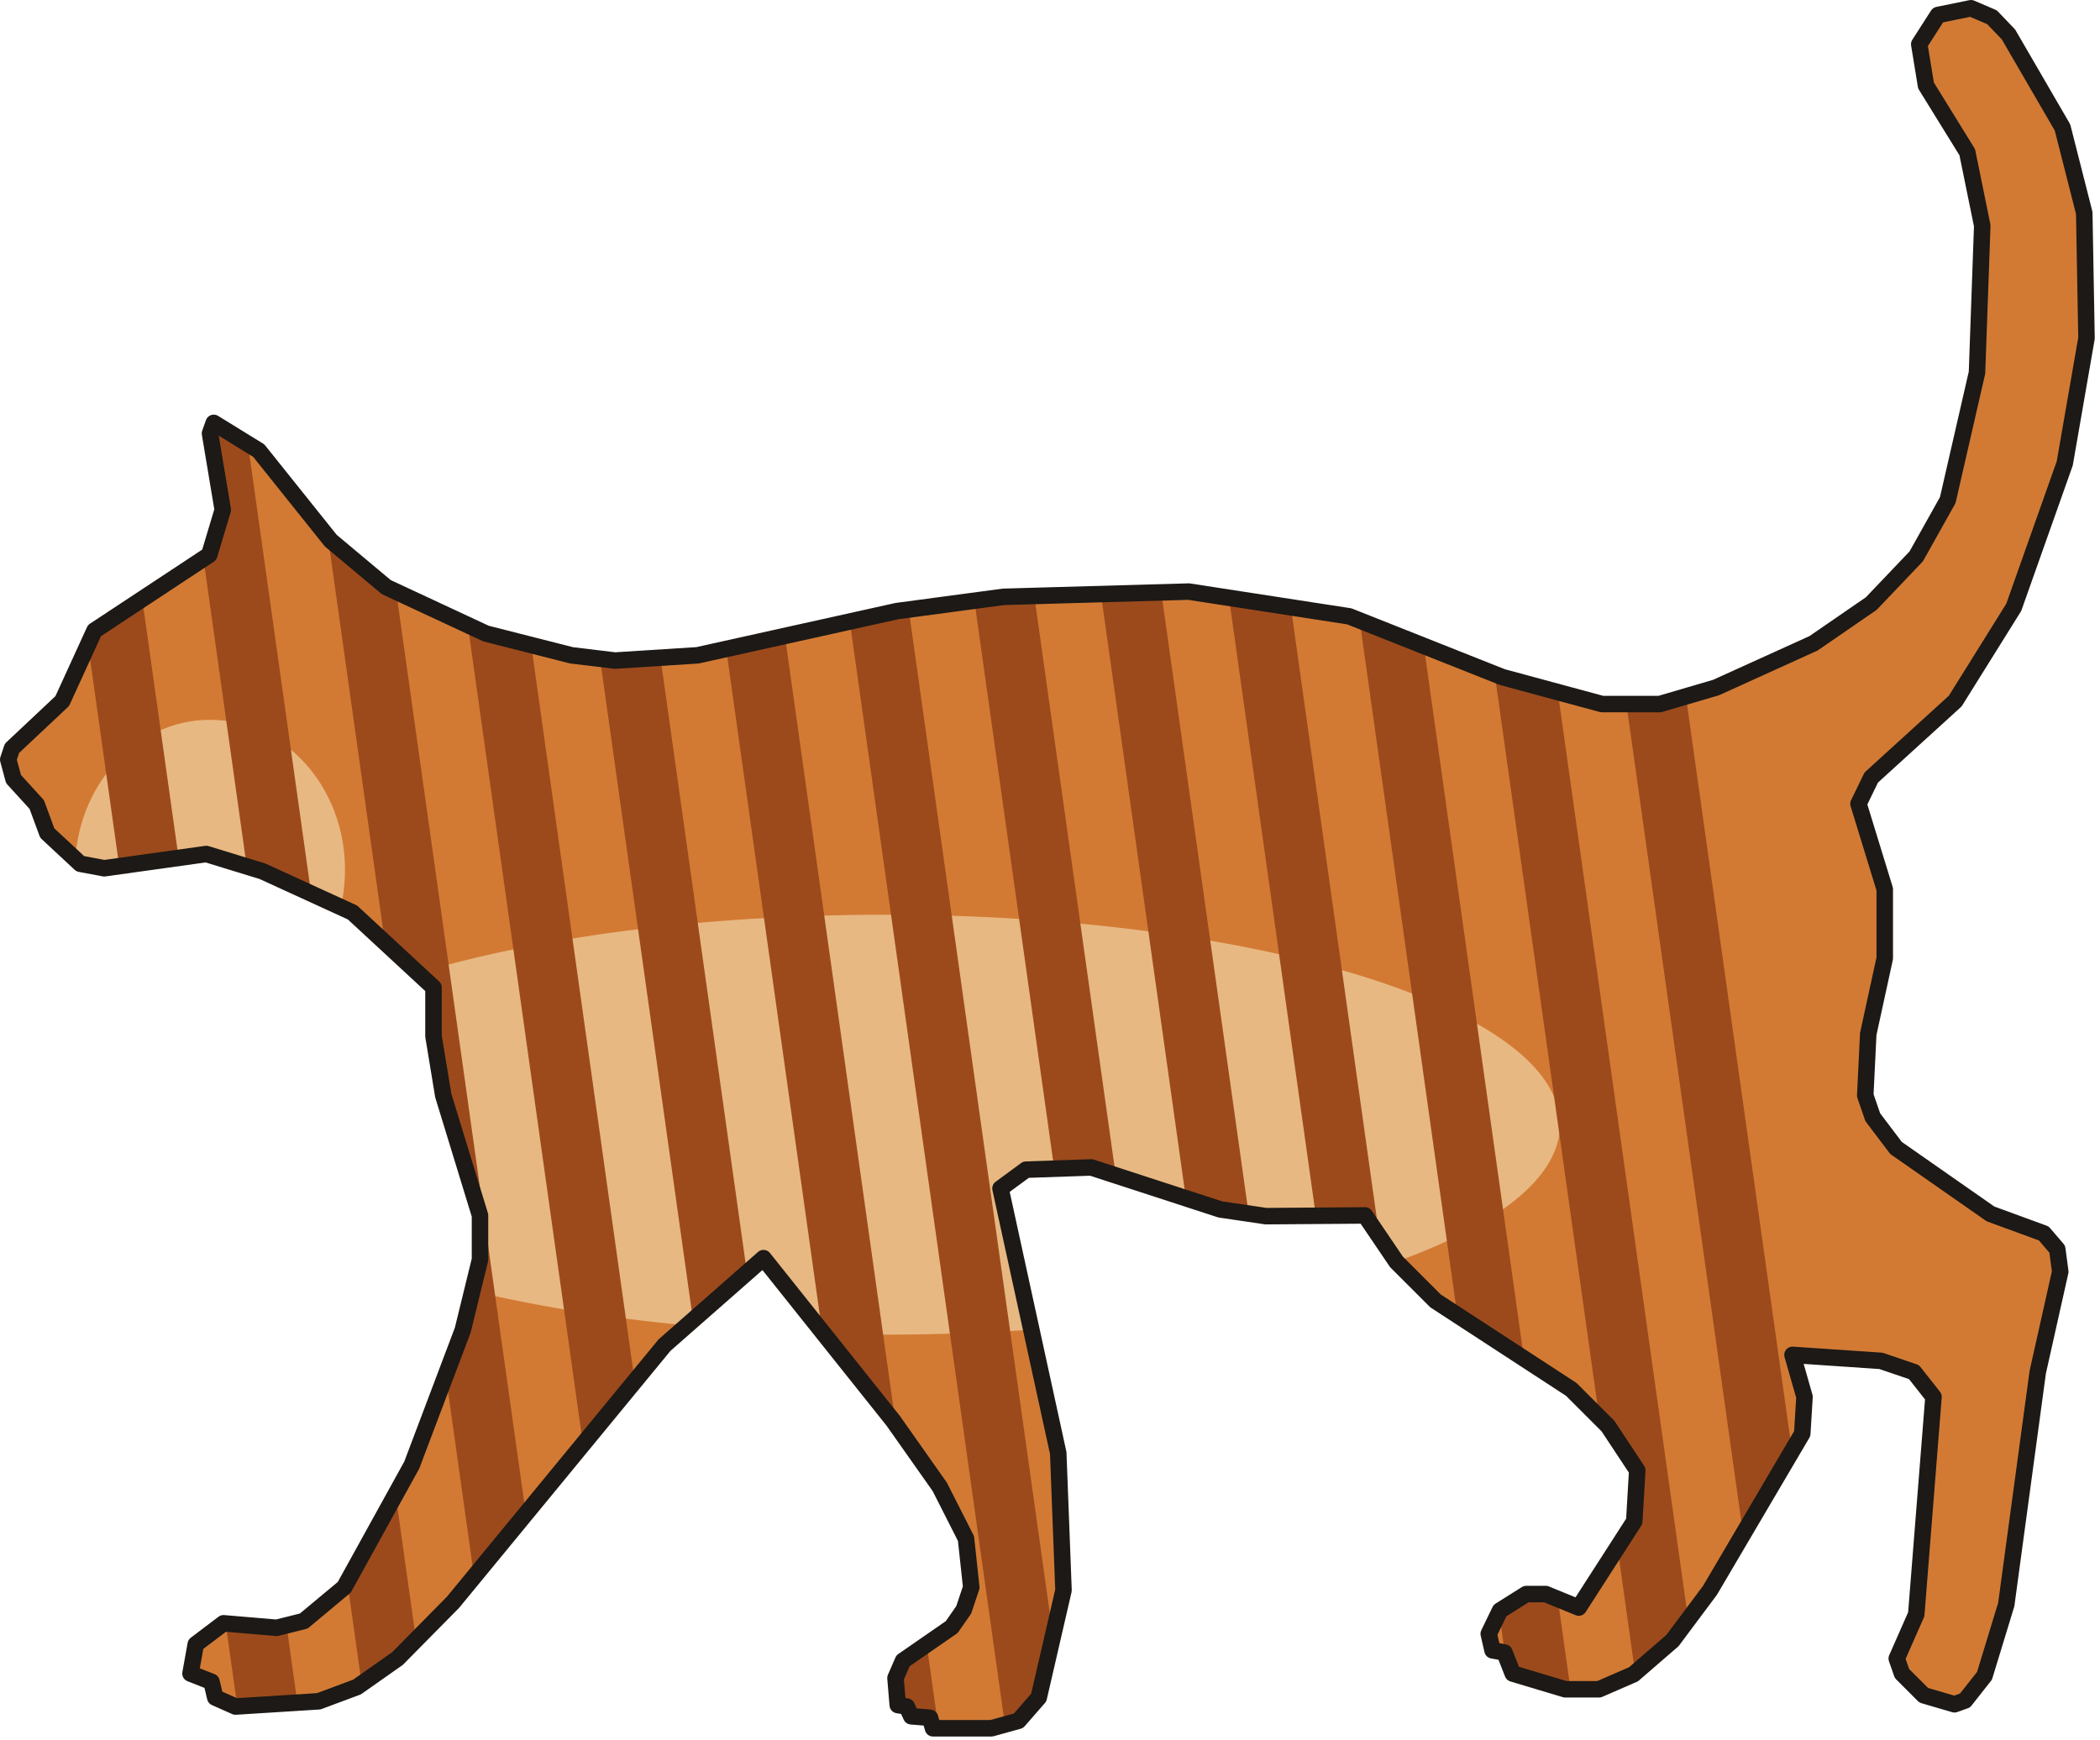
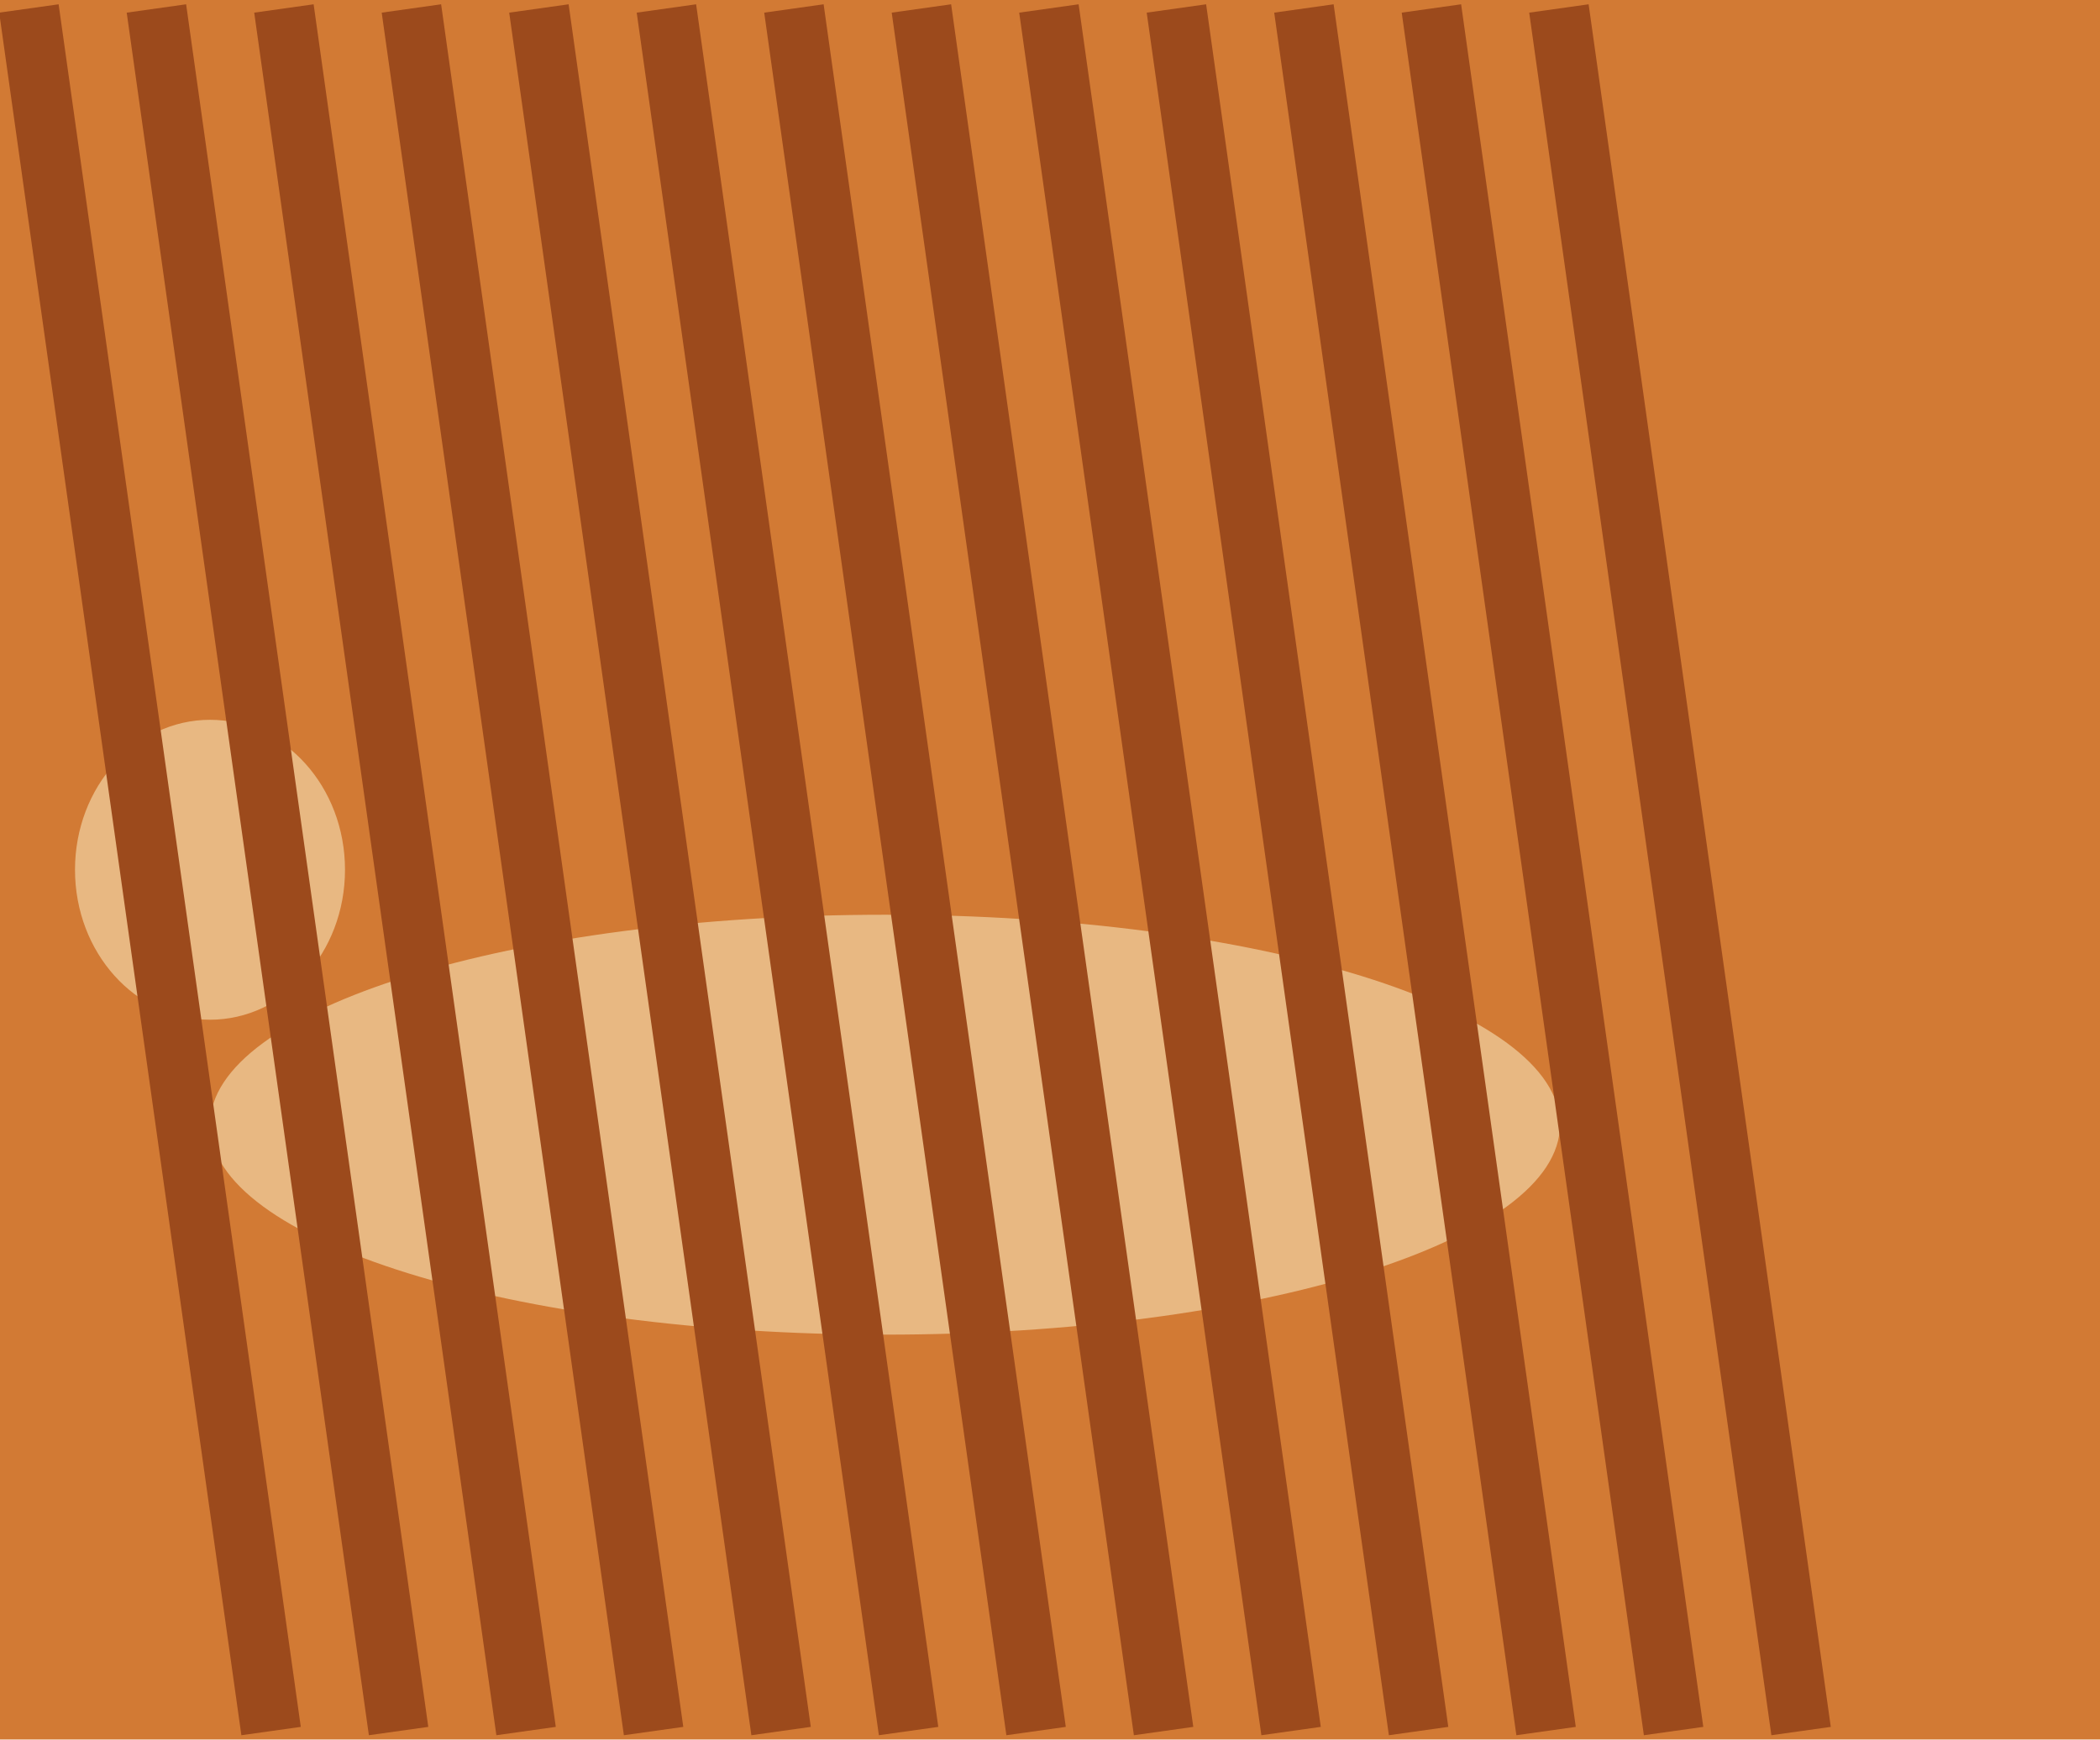
<svg xmlns="http://www.w3.org/2000/svg" viewBox="0 0 280 232">
-   <defs>
-     <clipPath id="c">
-       <path d="M1.1,101.3 L1.6,99.8 L8.3,93.5 L12.6,84.1 L27.9,74.0 L29.7,68.0 L28.0,57.8 L28.5,56.4 L34.5,60.1 L44.1,72.1 L51.5,78.3 L64.8,84.5 L76.2,87.4 L82.0,88.1 L93.0,87.4 L119.6,81.5 L133.8,79.6 L158.5,78.9 L179.9,82.2 L200.3,90.3 L213.6,93.9 L221.3,93.9 L228.8,91.7 L241.8,85.8 L249.5,80.5 L255.5,74.2 L259.7,66.7 L263.6,49.7 L264.3,30.1 L262.3,20.3 L256.8,11.4 L255.9,5.9 L258.4,2.0 L262.8,1.1 L265.6,2.3 L267.8,4.6 L275.0,17.0 L277.9,28.4 L278.2,45.1 L275.3,61.8 L268.5,81.0 L260.7,93.5 L249.5,103.7 L247.8,107.2 L251.3,118.6 L251.3,127.8 L249.1,137.9 L248.7,146.1 L249.7,149.0 L252.8,153.1 L265.4,161.9 L272.5,164.5 L274.3,166.6 L274.7,169.6 L271.7,183.0 L267.5,214.0 L264.6,223.5 L262.0,226.8 L260.6,227.3 L256.5,226.1 L253.6,223.2 L252.9,221.2 L255.5,215.3 L257.8,186.3 L255.2,183.0 L250.8,181.5 L239.0,180.7 L240.6,186.3 L240.3,191.2 L228.0,212.1 L223.0,218.8 L217.8,223.3 L213.2,225.3 L208.7,225.3 L201.7,223.2 L200.6,220.4 L199.0,220.1 L198.5,217.9 L200.0,214.8 L203.5,212.6 L206.1,212.6 L210.5,214.4 L217.9,202.9 L218.3,196.1 L214.4,190.2 L209.5,185.3 L191.4,173.5 L186.2,168.3 L182.0,162.1 L168.8,162.2 L162.7,161.3 L145.5,155.7 L136.8,156.0 L133.4,158.5 L141.1,193.8 L141.8,212.1 L138.5,226.4 L135.8,229.5 L132.2,230.5 L124.4,230.5 L124.0,229.1 L121.5,228.9 L120.9,227.6 L119.7,227.4 L119.4,223.8 L120.4,221.5 L126.9,217.0 L128.5,214.7 L129.5,211.7 L128.8,205.2 L125.3,198.3 L119.1,189.5 L101.8,167.8 L88.6,179.4 L60.4,213.7 L53.0,221.2 L47.6,225.0 L42.5,226.9 L31.4,227.6 L28.7,226.4 L28.2,224.3 L25.4,223.2 L26.1,219.3 L29.8,216.5 L36.9,217.1 L40.5,216.2 L45.9,211.7 L54.9,195.4 L61.7,177.4 L64.0,168.0 L64.0,162.1 L59.1,146.1 L57.8,138.2 L57.8,131.7 L47.0,121.7 L35.0,116.2 L27.5,113.9 L13.9,115.8 L10.7,115.2 L6.3,111.1 L4.9,107.3 L1.8,103.9 L1.1,101.3 Z" />
-     </clipPath>
-   </defs>
-   <g clip-path="url(#c)">
-     <rect width="280" height="232" fill="#d27a34" />
-     <ellipse cx="118" cy="150" rx="90" ry="28" fill="#e8b882" />
-     <ellipse cx="28" cy="116" rx="18" ry="20" fill="#e8b882" />
-     <rect x="16" y="0" width="8" height="232" transform="rotate(-8 20 116)" fill="#9c4a1c" />
-     <rect x="33" y="0" width="8" height="232" transform="rotate(-8 37 116)" fill="#9c4a1c" />
-     <rect x="50" y="0" width="8" height="232" transform="rotate(-8 54 116)" fill="#9c4a1c" />
-     <rect x="67" y="0" width="8" height="232" transform="rotate(-8 71 116)" fill="#9c4a1c" />
-     <rect x="84" y="0" width="8" height="232" transform="rotate(-8 88 116)" fill="#9c4a1c" />
-     <rect x="101" y="0" width="8" height="232" transform="rotate(-8 105 116)" fill="#9c4a1c" />
-     <rect x="118" y="0" width="8" height="232" transform="rotate(-8 122 116)" fill="#9c4a1c" />
-     <rect x="135" y="0" width="8" height="232" transform="rotate(-8 139 116)" fill="#9c4a1c" />
-     <rect x="152" y="0" width="8" height="232" transform="rotate(-8 156 116)" fill="#9c4a1c" />
-     <rect x="169" y="0" width="8" height="232" transform="rotate(-8 173 116)" fill="#9c4a1c" />
-     <rect x="186" y="0" width="8" height="232" transform="rotate(-8 190 116)" fill="#9c4a1c" />
-     <rect x="203" y="0" width="8" height="232" transform="rotate(-8 207 116)" fill="#9c4a1c" />
-     <rect x="220" y="0" width="8" height="232" transform="rotate(-8 224 116)" fill="#9c4a1c" />
-   </g>
-   <path d="M1.1,101.3 L1.6,99.8 L8.3,93.5 L12.6,84.1 L27.9,74.0 L29.7,68.0 L28.0,57.8 L28.5,56.4 L34.5,60.1 L44.1,72.1 L51.5,78.3 L64.8,84.5 L76.2,87.4 L82.0,88.1 L93.0,87.4 L119.6,81.5 L133.8,79.6 L158.5,78.9 L179.9,82.2 L200.3,90.3 L213.6,93.9 L221.3,93.9 L228.8,91.7 L241.8,85.8 L249.5,80.5 L255.5,74.2 L259.7,66.7 L263.6,49.7 L264.3,30.1 L262.3,20.3 L256.8,11.4 L255.9,5.9 L258.4,2.0 L262.8,1.1 L265.6,2.3 L267.8,4.6 L275.0,17.0 L277.9,28.4 L278.2,45.1 L275.3,61.8 L268.5,81.0 L260.7,93.5 L249.5,103.7 L247.8,107.2 L251.3,118.6 L251.3,127.8 L249.1,137.9 L248.7,146.1 L249.7,149.0 L252.8,153.1 L265.4,161.9 L272.5,164.5 L274.3,166.6 L274.7,169.6 L271.7,183.0 L267.5,214.0 L264.6,223.5 L262.0,226.8 L260.6,227.3 L256.5,226.1 L253.6,223.2 L252.9,221.2 L255.5,215.3 L257.8,186.3 L255.2,183.0 L250.8,181.5 L239.0,180.7 L240.6,186.3 L240.3,191.2 L228.0,212.1 L223.0,218.8 L217.8,223.3 L213.2,225.3 L208.7,225.3 L201.7,223.2 L200.6,220.4 L199.0,220.1 L198.5,217.9 L200.0,214.8 L203.5,212.6 L206.1,212.6 L210.5,214.4 L217.9,202.9 L218.3,196.1 L214.4,190.2 L209.5,185.3 L191.4,173.5 L186.2,168.3 L182.0,162.1 L168.8,162.2 L162.7,161.3 L145.5,155.7 L136.8,156.0 L133.4,158.5 L141.1,193.8 L141.8,212.1 L138.5,226.4 L135.8,229.5 L132.2,230.5 L124.4,230.5 L124.0,229.1 L121.5,228.9 L120.9,227.6 L119.7,227.4 L119.4,223.8 L120.4,221.5 L126.9,217.0 L128.5,214.7 L129.5,211.7 L128.8,205.2 L125.3,198.3 L119.1,189.5 L101.8,167.8 L88.6,179.4 L60.4,213.7 L53.0,221.2 L47.6,225.0 L42.5,226.9 L31.4,227.6 L28.7,226.4 L28.2,224.3 L25.4,223.2 L26.1,219.3 L29.8,216.5 L36.9,217.1 L40.5,216.2 L45.9,211.7 L54.9,195.4 L61.7,177.4 L64.0,168.0 L64.0,162.1 L59.1,146.1 L57.8,138.2 L57.8,131.7 L47.0,121.7 L35.0,116.2 L27.5,113.9 L13.9,115.8 L10.7,115.2 L6.3,111.1 L4.9,107.3 L1.8,103.9 L1.1,101.3 Z" fill="none" stroke="#1c1916" stroke-width="2.2" stroke-linejoin="round" />
+   <rect width="280" height="232" fill="#d27a34" />
+   <ellipse cx="118" cy="150" rx="90" ry="28" fill="#e8b882" />
+   <ellipse cx="28" cy="116" rx="18" ry="20" fill="#e8b882" />
+   <rect x="16" y="0" width="8" height="232" transform="rotate(-8 20 116)" fill="#9c4a1c" />
+   <rect x="33" y="0" width="8" height="232" transform="rotate(-8 37 116)" fill="#9c4a1c" />
+   <rect x="50" y="0" width="8" height="232" transform="rotate(-8 54 116)" fill="#9c4a1c" />
+   <rect x="67" y="0" width="8" height="232" transform="rotate(-8 71 116)" fill="#9c4a1c" />
+   <rect x="84" y="0" width="8" height="232" transform="rotate(-8 88 116)" fill="#9c4a1c" />
+   <rect x="101" y="0" width="8" height="232" transform="rotate(-8 105 116)" fill="#9c4a1c" />
+   <rect x="118" y="0" width="8" height="232" transform="rotate(-8 122 116)" fill="#9c4a1c" />
+   <rect x="135" y="0" width="8" height="232" transform="rotate(-8 139 116)" fill="#9c4a1c" />
+   <rect x="152" y="0" width="8" height="232" transform="rotate(-8 156 116)" fill="#9c4a1c" />
+   <rect x="169" y="0" width="8" height="232" transform="rotate(-8 173 116)" fill="#9c4a1c" />
+   <rect x="186" y="0" width="8" height="232" transform="rotate(-8 190 116)" fill="#9c4a1c" />
+   <rect x="203" y="0" width="8" height="232" transform="rotate(-8 207 116)" fill="#9c4a1c" />
+   <rect x="220" y="0" width="8" height="232" transform="rotate(-8 224 116)" fill="#9c4a1c" />
</svg>
